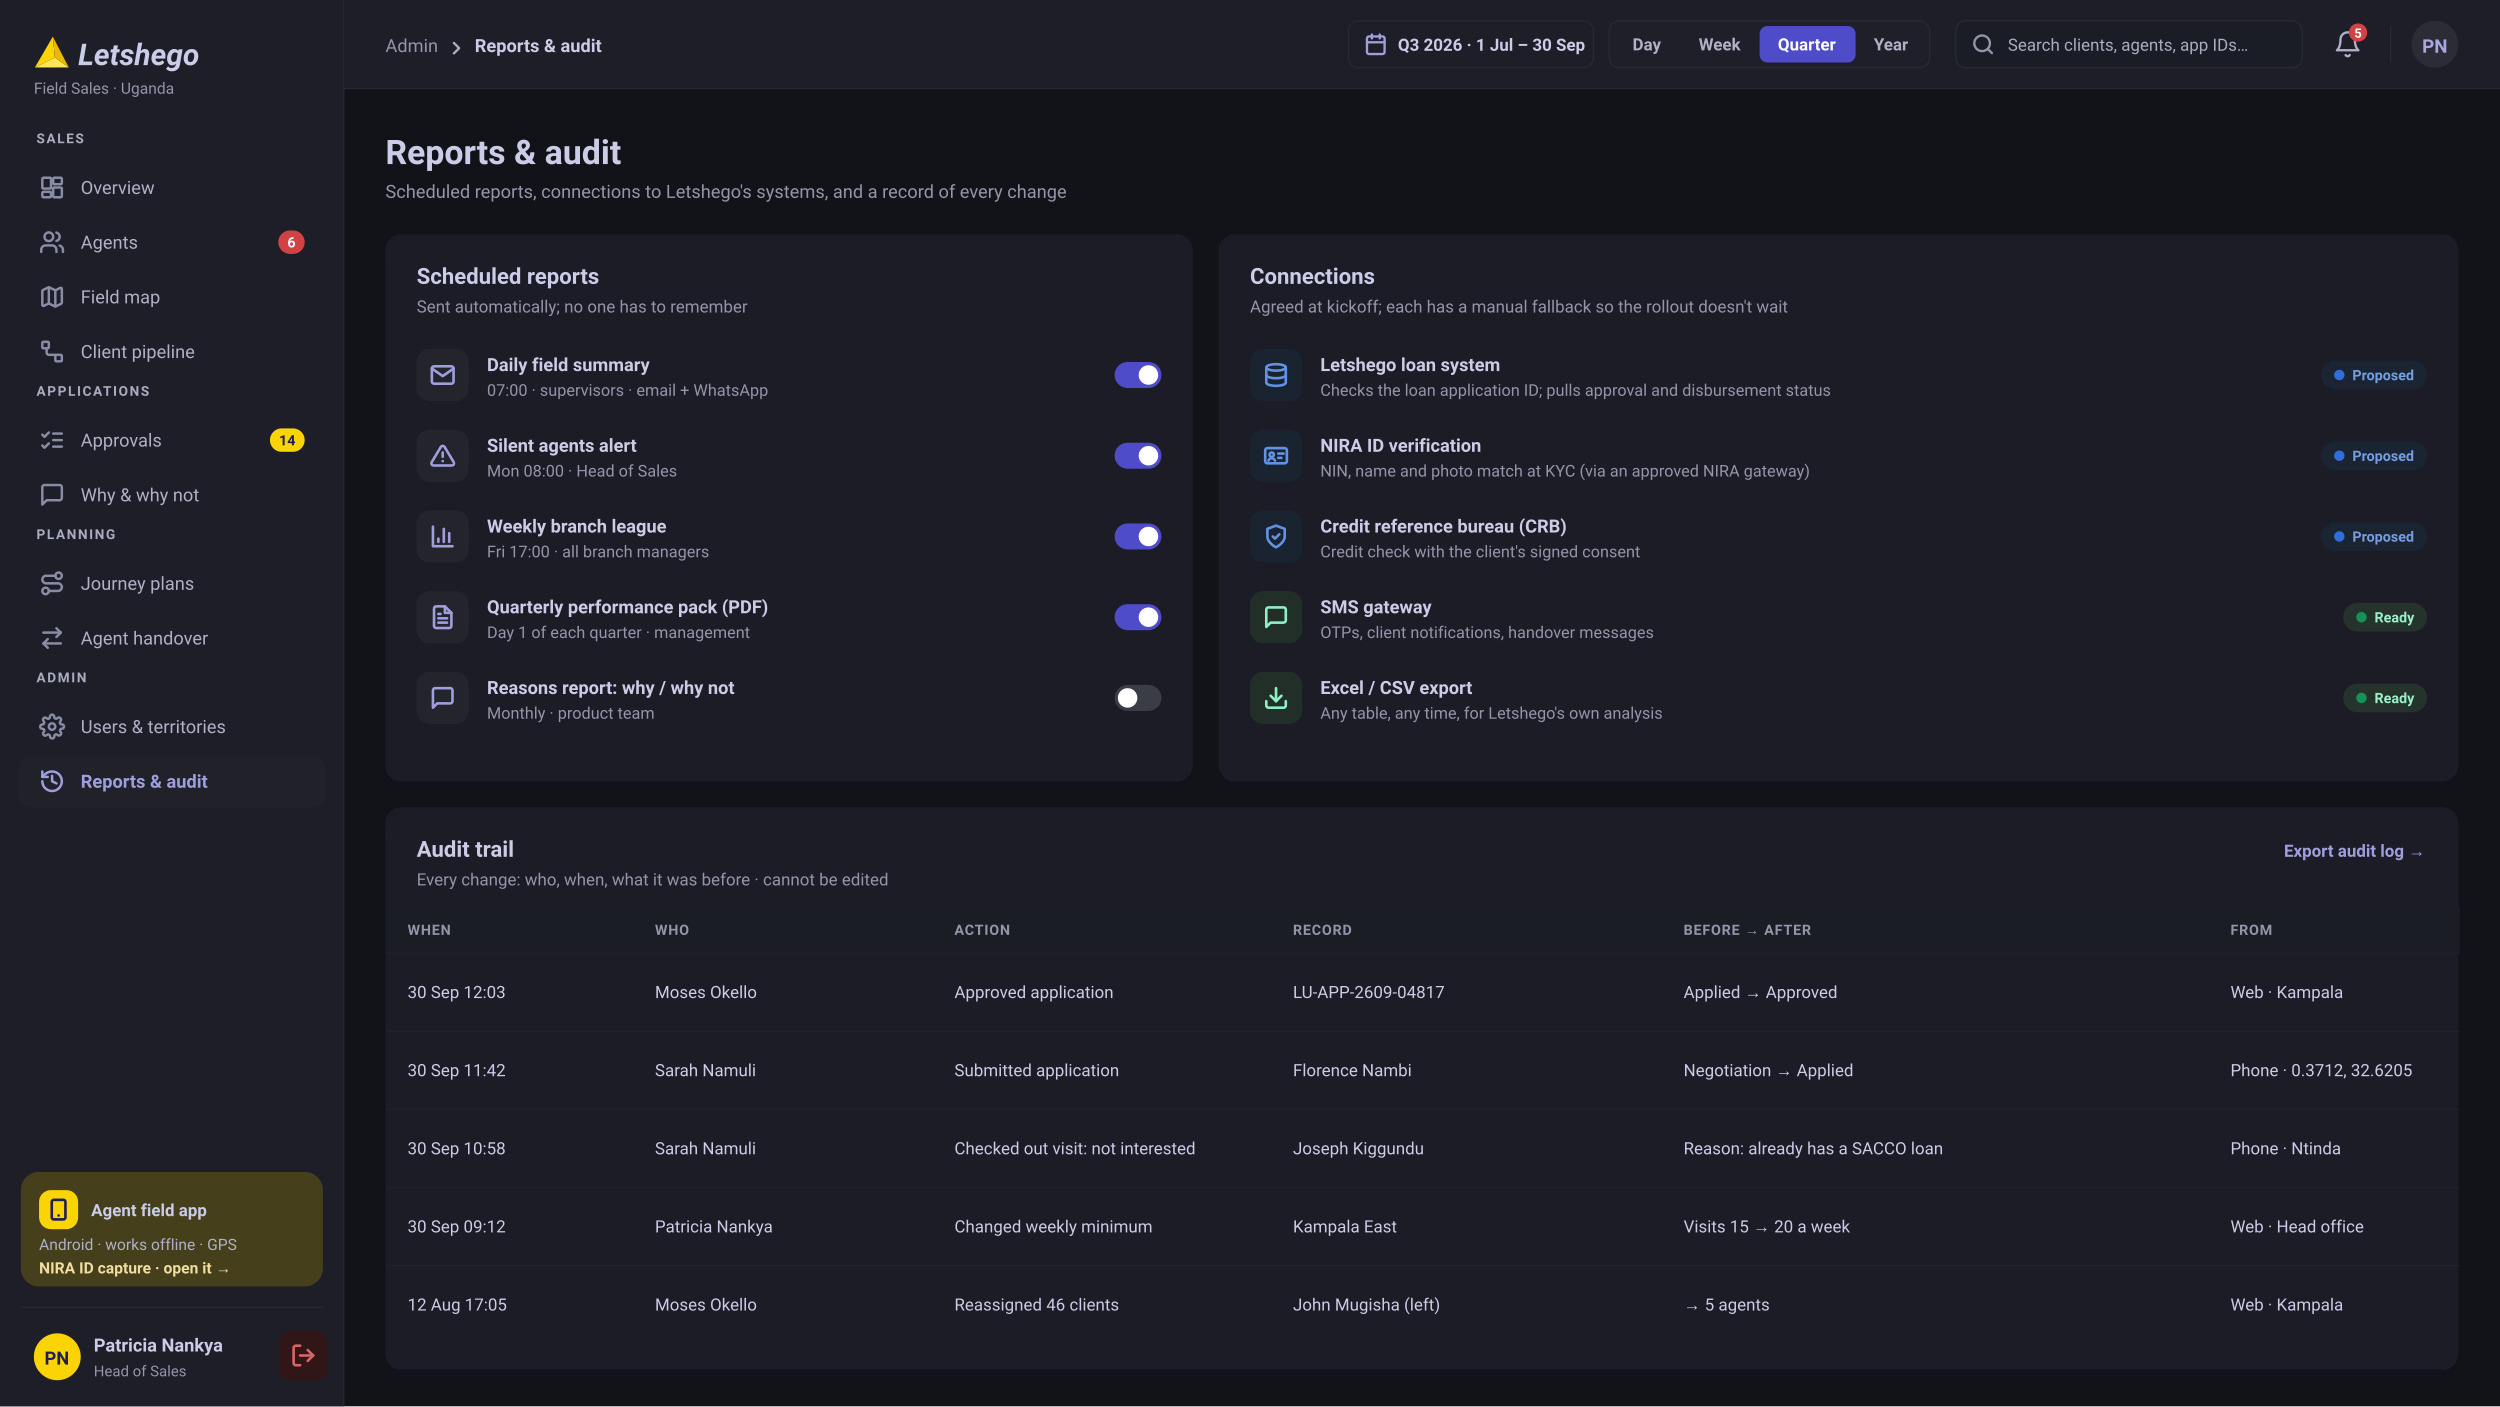
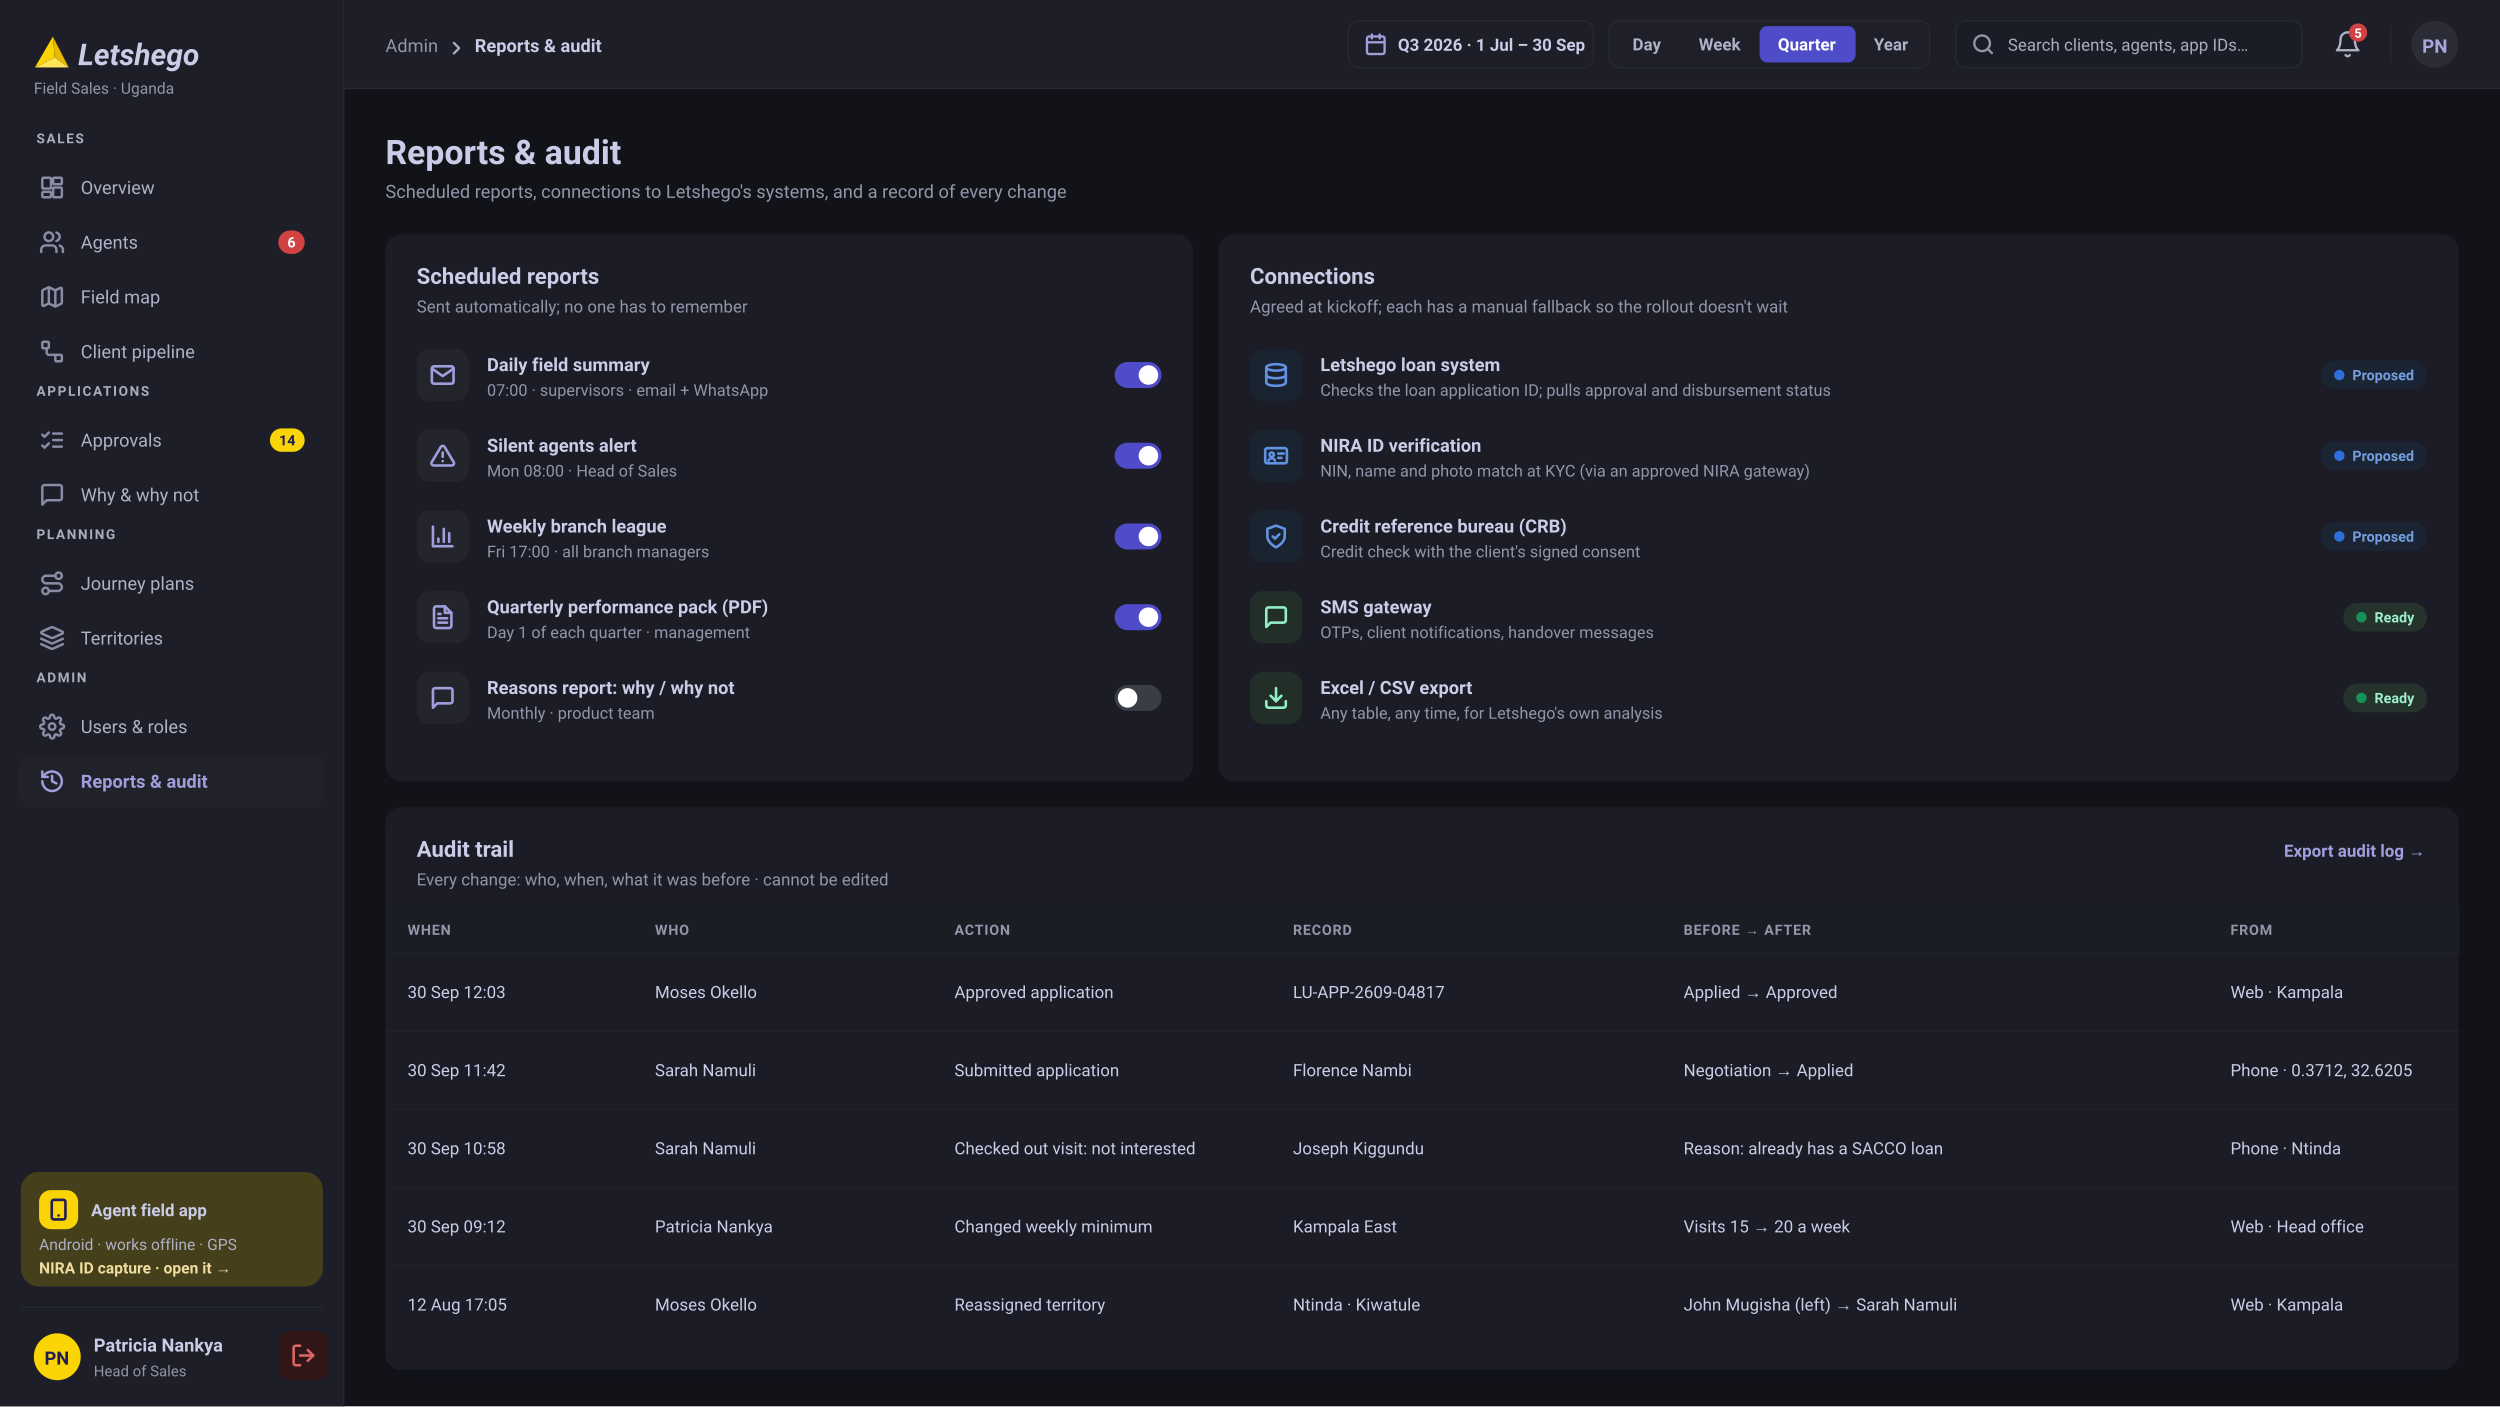
<svg xmlns="http://www.w3.org/2000/svg" width="1920" height="1080" viewBox="0 0 1920 1080">
  <defs>
    <filter id="soft" x="-20%" y="-20%" width="140%" height="170%">
      <feDropShadow dx="0" dy="6" stdDeviation="9" flood-color="#1B1C3A" flood-opacity="0.07" />
    </filter>
  </defs>
  <rect id="page-background" x="0.0" y="0.0" width="1920.0" height="1080.0" fill="#121319" />
  <g id="sidebar">
    <rect id="sidebar-bg" x="0.0" y="0.0" width="264.0" height="1080.0" fill="#1D1E27" />
    <line x1="264.0" y1="0.0" x2="264.0" y2="1080.0" stroke="#282932" stroke-width="1" />
    <g id="letshego-wordmark">
      <g id="letshego-triangle">
        <path d="M40.6 28.1 L26.8 51.8 L42.1 44.2 Z" fill="#FBD405" />
        <path d="M40.6 28.1 L42.1 44.2 L52.8 51.8 Z" fill="#E9B800" />
        <path d="M26.8 51.8 L42.1 44.2 L52.8 51.8 Z" fill="#FFE457" />
      </g>
      <text id="Letshego" x="60.0" y="50.0" font-family="Segoe UI, Roboto, Helvetica Neue, Arial, sans-serif" font-size="23" font-weight="700" fill="#CBCCE7" font-style="italic">Letshego</text>
    </g>
    <text id="product-sub" x="26.0" y="72.0" font-family="Segoe UI, Roboto, Helvetica Neue, Arial, sans-serif" font-size="12" font-weight="400" fill="#9396AA">Field Sales · Uganda</text>
    <text id="nav-group-SALES" x="28.0" y="110.0" font-family="Segoe UI, Roboto, Helvetica Neue, Arial, sans-serif" font-size="10.5" font-weight="600" fill="#AAACC0" letter-spacing="1.2">SALES</text>
    <g id="nav-Overview">
      <g id="icon-grid" transform="translate(30.0 134.0) scale(0.8333)">
        <path d="M4 3h6a1 1 0 0 1 1 1v8a1 1 0 0 1-1 1H4a1 1 0 0 1-1-1V4a1 1 0 0 1 1-1z" fill="none" stroke="#898CA5" stroke-width="2.28" stroke-linecap="round" stroke-linejoin="round" />
        <path d="M14 3h6a1 1 0 0 1 1 1v4a1 1 0 0 1-1 1h-6a1 1 0 0 1-1-1V4a1 1 0 0 1 1-1z" fill="none" stroke="#898CA5" stroke-width="2.28" stroke-linecap="round" stroke-linejoin="round" />
        <path d="M14 12h6a1 1 0 0 1 1 1v7a1 1 0 0 1-1 1h-6a1 1 0 0 1-1-1v-7a1 1 0 0 1 1-1z" fill="none" stroke="#898CA5" stroke-width="2.28" stroke-linecap="round" stroke-linejoin="round" />
        <path d="M4 16h6a1 1 0 0 1 1 1v3a1 1 0 0 1-1 1H4a1 1 0 0 1-1-1v-3a1 1 0 0 1 1-1z" fill="none" stroke="#898CA5" stroke-width="2.28" stroke-linecap="round" stroke-linejoin="round" />
      </g>
      <text id="label" x="62.0" y="149.0" font-family="Segoe UI, Roboto, Helvetica Neue, Arial, sans-serif" font-size="14" font-weight="400" fill="#B0B1C7">Overview</text>
    </g>
    <g id="nav-Agents">
      <g id="icon-users" transform="translate(30.0 176.0) scale(0.8333)">
        <path d="M16 21v-2a4 4 0 0 0-4-4H6a4 4 0 0 0-4 4v2" fill="none" stroke="#898CA5" stroke-width="2.28" stroke-linecap="round" stroke-linejoin="round" />
        <path d="M9 3a4 4 0 1 0 0 8 4 4 0 1 0 0-8z" fill="none" stroke="#898CA5" stroke-width="2.28" stroke-linecap="round" stroke-linejoin="round" />
        <path d="M22 21v-2a4 4 0 0 0-3-3.87" fill="none" stroke="#898CA5" stroke-width="2.28" stroke-linecap="round" stroke-linejoin="round" />
        <path d="M16 3.13a4 4 0 0 1 0 7.75" fill="none" stroke="#898CA5" stroke-width="2.28" stroke-linecap="round" stroke-linejoin="round" />
      </g>
      <text id="label-2" x="62.0" y="191.0" font-family="Segoe UI, Roboto, Helvetica Neue, Arial, sans-serif" font-size="14" font-weight="400" fill="#B0B1C7">Agents</text>
      <rect id="badge" x="213.7" y="177.0" width="20.3" height="18.0" rx="9" fill="#D14343" />
      <text id="badge-n" x="220.7" y="190.0" font-family="Segoe UI, Roboto, Helvetica Neue, Arial, sans-serif" font-size="11" font-weight="700" fill="#FFFFFF">6</text>
    </g>
    <g id="nav-Field-map">
      <g id="icon-map" transform="translate(30.0 218.0) scale(0.8333)">
        <path d="M14.1 5.55a2 2 0 0 0 1.8 0l3.65-1.83A1 1 0 0 1 21 4.62v12.76a1 1 0 0 1-.55.9l-4.55 2.27a2 2 0 0 1-1.8 0l-4.2-2.1a2 2 0 0 0-1.8 0l-3.65 1.83A1 1 0 0 1 3 19.38V6.62a1 1 0 0 1 .55-.9l4.55-2.27a2 2 0 0 1 1.8 0z" fill="none" stroke="#898CA5" stroke-width="2.28" stroke-linecap="round" stroke-linejoin="round" />
        <path d="M15 5.76v15" fill="none" stroke="#898CA5" stroke-width="2.28" stroke-linecap="round" stroke-linejoin="round" />
        <path d="M9 3.24v15" fill="none" stroke="#898CA5" stroke-width="2.28" stroke-linecap="round" stroke-linejoin="round" />
      </g>
      <text id="label-3" x="62.0" y="233.0" font-family="Segoe UI, Roboto, Helvetica Neue, Arial, sans-serif" font-size="14" font-weight="400" fill="#B0B1C7">Field map</text>
    </g>
    <g id="nav-Client-pipeline">
      <g id="icon-workflow" transform="translate(30.0 260.0) scale(0.8333)">
        <path d="M4 3h4a1 1 0 0 1 1 1v4a1 1 0 0 1-1 1H4a1 1 0 0 1-1-1V4a1 1 0 0 1 1-1z" fill="none" stroke="#898CA5" stroke-width="2.28" stroke-linecap="round" stroke-linejoin="round" />
        <path d="M16 15h4a1 1 0 0 1 1 1v4a1 1 0 0 1-1 1h-4a1 1 0 0 1-1-1v-4a1 1 0 0 1 1-1z" fill="none" stroke="#898CA5" stroke-width="2.28" stroke-linecap="round" stroke-linejoin="round" />
        <path d="M7 9v4a2 2 0 0 0 2 2h6" fill="none" stroke="#898CA5" stroke-width="2.28" stroke-linecap="round" stroke-linejoin="round" />
      </g>
      <text id="label-4" x="62.0" y="275.0" font-family="Segoe UI, Roboto, Helvetica Neue, Arial, sans-serif" font-size="14" font-weight="400" fill="#B0B1C7">Client pipeline</text>
    </g>
    <text id="nav-group-APPLICATIONS" x="28.0" y="304.0" font-family="Segoe UI, Roboto, Helvetica Neue, Arial, sans-serif" font-size="10.5" font-weight="600" fill="#AAACC0" letter-spacing="1.2">APPLICATIONS</text>
    <g id="nav-Approvals">
      <g id="icon-listcheck" transform="translate(30.0 328.0) scale(0.8333)">
        <path d="M3 17l2 2 4-4" fill="none" stroke="#898CA5" stroke-width="2.28" stroke-linecap="round" stroke-linejoin="round" />
        <path d="M3 7l2 2 4-4" fill="none" stroke="#898CA5" stroke-width="2.28" stroke-linecap="round" stroke-linejoin="round" />
        <path d="M13 6h8" fill="none" stroke="#898CA5" stroke-width="2.28" stroke-linecap="round" stroke-linejoin="round" />
        <path d="M13 12h8" fill="none" stroke="#898CA5" stroke-width="2.28" stroke-linecap="round" stroke-linejoin="round" />
        <path d="M13 18h8" fill="none" stroke="#898CA5" stroke-width="2.28" stroke-linecap="round" stroke-linejoin="round" />
      </g>
      <text id="label-5" x="62.0" y="343.0" font-family="Segoe UI, Roboto, Helvetica Neue, Arial, sans-serif" font-size="14" font-weight="400" fill="#B0B1C7">Approvals</text>
      <rect id="badge-2" x="207.3" y="329.0" width="26.7" height="18.0" rx="9" fill="#FBD405" />
      <text id="badge-n-2" x="214.3" y="342.0" font-family="Segoe UI, Roboto, Helvetica Neue, Arial, sans-serif" font-size="11" font-weight="700" fill="#1F1E57">14</text>
    </g>
    <g id="nav-Why-why-not">
      <g id="icon-message" transform="translate(30.0 370.0) scale(0.8333)">
        <path d="M21 15a2 2 0 0 1-2 2H7l-4 4V5a2 2 0 0 1 2-2h14a2 2 0 0 1 2 2z" fill="none" stroke="#898CA5" stroke-width="2.28" stroke-linecap="round" stroke-linejoin="round" />
      </g>
      <text id="label-6" x="62.0" y="385.0" font-family="Segoe UI, Roboto, Helvetica Neue, Arial, sans-serif" font-size="14" font-weight="400" fill="#B0B1C7">Why &amp; why not</text>
    </g>
    <text id="nav-group-PLANNING" x="28.0" y="414.0" font-family="Segoe UI, Roboto, Helvetica Neue, Arial, sans-serif" font-size="10.5" font-weight="600" fill="#AAACC0" letter-spacing="1.2">PLANNING</text>
    <g id="nav-Journey-plans">
      <g id="icon-route" transform="translate(30.0 438.0) scale(0.8333)">
        <path d="M6 16a3 3 0 1 0 0 6 3 3 0 1 0 0-6z" fill="none" stroke="#898CA5" stroke-width="2.28" stroke-linecap="round" stroke-linejoin="round" />
        <path d="M9 19h8.5a3.5 3.5 0 0 0 0-7h-11a3.5 3.5 0 0 1 0-7H15" fill="none" stroke="#898CA5" stroke-width="2.28" stroke-linecap="round" stroke-linejoin="round" />
        <path d="M18 2a3 3 0 1 0 0 6 3 3 0 1 0 0-6z" fill="none" stroke="#898CA5" stroke-width="2.28" stroke-linecap="round" stroke-linejoin="round" />
      </g>
      <text id="label-7" x="62.0" y="453.0" font-family="Segoe UI, Roboto, Helvetica Neue, Arial, sans-serif" font-size="14" font-weight="400" fill="#B0B1C7">Journey plans</text>
    </g>
-     <g id="nav-Agent-handover">
-       <g id="icon-swap" transform="translate(30.0 480.0) scale(0.8333)">
-         <path d="M16 3l4 4-4 4" fill="none" stroke="#898CA5" stroke-width="2.28" stroke-linecap="round" stroke-linejoin="round" />
-         <path d="M20 7H4" fill="none" stroke="#898CA5" stroke-width="2.28" stroke-linecap="round" stroke-linejoin="round" />
-         <path d="M8 21l-4-4 4-4" fill="none" stroke="#898CA5" stroke-width="2.28" stroke-linecap="round" stroke-linejoin="round" />
-         <path d="M4 17h16" fill="none" stroke="#898CA5" stroke-width="2.28" stroke-linecap="round" stroke-linejoin="round" />
-       </g>
-       <text id="label-8" x="62.0" y="495.0" font-family="Segoe UI, Roboto, Helvetica Neue, Arial, sans-serif" font-size="14" font-weight="400" fill="#B0B1C7">Agent handover</text>
+     <g id="nav-Territories">
+       <g id="icon-layers" transform="translate(30.0 480.0) scale(0.8333)">
+         <path d="M12.83 2.18a2 2 0 0 0-1.66 0L2.6 6.08a1 1 0 0 0 0 1.83l8.58 3.91a2 2 0 0 0 1.66 0l8.58-3.9a1 1 0 0 0 0-1.83z" fill="none" stroke="#898CA5" stroke-width="2.28" stroke-linecap="round" stroke-linejoin="round" />
+         <path d="M22 17.65l-9.17 4.16a2 2 0 0 1-1.66 0L2 17.65" fill="none" stroke="#898CA5" stroke-width="2.28" stroke-linecap="round" stroke-linejoin="round" />
+         <path d="M22 12.65l-9.17 4.16a2 2 0 0 1-1.66 0L2 12.65" fill="none" stroke="#898CA5" stroke-width="2.28" stroke-linecap="round" stroke-linejoin="round" />
+       </g>
+       <text id="label-8" x="62.0" y="495.0" font-family="Segoe UI, Roboto, Helvetica Neue, Arial, sans-serif" font-size="14" font-weight="400" fill="#B0B1C7">Territories</text>
    </g>
    <text id="nav-group-ADMIN" x="28.0" y="524.0" font-family="Segoe UI, Roboto, Helvetica Neue, Arial, sans-serif" font-size="10.5" font-weight="600" fill="#AAACC0" letter-spacing="1.2">ADMIN</text>
-     <g id="nav-Users-territories">
+     <g id="nav-Users-roles">
      <g id="icon-settings" transform="translate(30.0 548.0) scale(0.8333)">
        <path d="M12 9a3 3 0 1 0 0 6 3 3 0 1 0 0-6z" fill="none" stroke="#898CA5" stroke-width="2.28" stroke-linecap="round" stroke-linejoin="round" />
        <path d="M19.4 15a1.65 1.65 0 0 0 .33 1.82l.06.06a2 2 0 1 1-2.83 2.83l-.06-.06a1.65 1.65 0 0 0-1.82-.33 1.65 1.65 0 0 0-1 1.51V21a2 2 0 0 1-4 0v-.09A1.65 1.65 0 0 0 9 19.4a1.65 1.65 0 0 0-1.82.33l-.06.06a2 2 0 1 1-2.83-2.83l.06-.06a1.65 1.65 0 0 0 .33-1.82 1.65 1.65 0 0 0-1.51-1H3a2 2 0 0 1 0-4h.09A1.65 1.65 0 0 0 4.6 9a1.65 1.65 0 0 0-.33-1.82l-.06-.06a2 2 0 1 1 2.83-2.83l.06.06a1.65 1.65 0 0 0 1.82.33H9a1.65 1.65 0 0 0 1-1.51V3a2 2 0 0 1 4 0v.09a1.65 1.65 0 0 0 1 1.51 1.65 1.65 0 0 0 1.82-.33l.06-.06a2 2 0 1 1 2.83 2.83l-.06.06a1.65 1.65 0 0 0-.33 1.82V9a1.65 1.65 0 0 0 1.51 1H21a2 2 0 0 1 0 4h-.09a1.65 1.65 0 0 0-1.51 1z" fill="none" stroke="#898CA5" stroke-width="2.28" stroke-linecap="round" stroke-linejoin="round" />
      </g>
-       <text id="label-9" x="62.0" y="563.0" font-family="Segoe UI, Roboto, Helvetica Neue, Arial, sans-serif" font-size="14" font-weight="400" fill="#B0B1C7">Users &amp; territories</text>
+       <text id="label-9" x="62.0" y="563.0" font-family="Segoe UI, Roboto, Helvetica Neue, Arial, sans-serif" font-size="14" font-weight="400" fill="#B0B1C7">Users &amp; roles</text>
    </g>
    <g id="nav-Reports-audit">
      <rect id="active-bg" x="14.0" y="580.0" width="236.0" height="40.0" rx="10" fill="#21212A" />
      <g id="icon-history" transform="translate(30.0 590.0) scale(0.8333)">
        <path d="M3 12a9 9 0 1 0 9-9 9.75 9.75 0 0 0-6.74 2.74L3 8" fill="none" stroke="#A09FDD" stroke-width="2.28" stroke-linecap="round" stroke-linejoin="round" />
        <path d="M3 3v5h5" fill="none" stroke="#A09FDD" stroke-width="2.28" stroke-linecap="round" stroke-linejoin="round" />
        <path d="M12 7v5l4 2" fill="none" stroke="#A09FDD" stroke-width="2.28" stroke-linecap="round" stroke-linejoin="round" />
      </g>
      <text id="label-10" x="62.0" y="605.0" font-family="Segoe UI, Roboto, Helvetica Neue, Arial, sans-serif" font-size="14" font-weight="600" fill="#A09FDD">Reports &amp; audit</text>
    </g>
    <g id="field-app-card">
      <rect id="app-card" x="16.0" y="900.0" width="232.0" height="88.0" rx="14" fill="#453F1C" />
      <rect x="30.0" y="914.0" width="30.0" height="30.0" rx="9" fill="#FBD405" />
      <g id="icon-phone" transform="translate(36.0 920.0) scale(0.75)">
        <path d="M7 2h10a2 2 0 0 1 2 2v16a2 2 0 0 1-2 2H7a2 2 0 0 1-2-2V4a2 2 0 0 1 2-2z" fill="none" stroke="#1F1E57" stroke-width="2.67" stroke-linecap="round" stroke-linejoin="round" />
        <path d="M12 18h.01" fill="none" stroke="#1F1E57" stroke-width="2.67" stroke-linecap="round" stroke-linejoin="round" />
      </g>
      <text id="Agent-field-app" x="70.0" y="934.0" font-family="Segoe UI, Roboto, Helvetica Neue, Arial, sans-serif" font-size="13" font-weight="700" fill="#CBCCE7">Agent field app</text>
      <text id="Android-works-offline-GP" x="30.0" y="960.0" font-family="Segoe UI, Roboto, Helvetica Neue, Arial, sans-serif" font-size="12" font-weight="400" fill="#B0B1C7">Android · works offline · GPS</text>
      <text id="NIRA-ID-capture-open-it" x="30.0" y="978.0" font-family="Segoe UI, Roboto, Helvetica Neue, Arial, sans-serif" font-size="12" font-weight="600" fill="#F1DD9F">NIRA ID capture · open it →</text>
    </g>
    <g id="sidebar-user">
      <line x1="16.0" y1="1004.0" x2="248.0" y2="1004.0" stroke="#282932" stroke-width="1" />
      <circle cx="44.0" cy="1042.0" r="18.0" fill="#FBD405" />
      <text id="PN" x="34.2" y="1048.0" font-family="Segoe UI, Roboto, Helvetica Neue, Arial, sans-serif" font-size="14" font-weight="700" fill="#1F1E57">PN</text>
      <text id="Patricia-Nankya" x="72.0" y="1038.0" font-family="Segoe UI, Roboto, Helvetica Neue, Arial, sans-serif" font-size="14" font-weight="600" fill="#CBCCE7">Patricia Nankya</text>
      <text id="Head-of-Sales" x="72.0" y="1057.0" font-family="Segoe UI, Roboto, Helvetica Neue, Arial, sans-serif" font-size="11.5" font-weight="400" fill="#9396AA">Head of Sales</text>
      <rect id="sign-out-button" x="214.0" y="1022.0" width="38.0" height="38.0" rx="10" fill="#301616" />
      <g id="icon-logout" transform="translate(223.0 1031.0) scale(0.8333)">
        <path d="M9 21H5a2 2 0 0 1-2-2V5a2 2 0 0 1 2-2h4" fill="none" stroke="#D96565" stroke-width="2.40" stroke-linecap="round" stroke-linejoin="round" />
        <path d="M16 17l5-5-5-5" fill="none" stroke="#D96565" stroke-width="2.40" stroke-linecap="round" stroke-linejoin="round" />
        <path d="M21 12H9" fill="none" stroke="#D96565" stroke-width="2.40" stroke-linecap="round" stroke-linejoin="round" />
      </g>
    </g>
  </g>
  <g id="top-bar">
    <rect id="top-bar-bg" x="264.0" y="0.0" width="1656.0" height="68.0" fill="#1D1E27" />
    <line x1="264.0" y1="68.0" x2="1920.0" y2="68.0" stroke="#282932" stroke-width="1" />
    <text id="crumb-Admin" x="296.0" y="40.0" font-family="Segoe UI, Roboto, Helvetica Neue, Arial, sans-serif" font-size="14" font-weight="400" fill="#9396AA">Admin</text>
    <g id="icon-chevright" transform="translate(342.6 29.0) scale(0.6667)">
      <path d="M9 18l6-6-6-6" fill="none" stroke="#AAACC0" stroke-width="2.70" stroke-linecap="round" stroke-linejoin="round" />
    </g>
    <text id="crumb-Reports-audit" x="364.6" y="40.0" font-family="Segoe UI, Roboto, Helvetica Neue, Arial, sans-serif" font-size="14" font-weight="600" fill="#CBCCE7">Reports &amp; audit</text>
    <g id="avatar-PN">
      <circle cx="1870.0" cy="34.0" r="18.0" fill="#2C2C37" />
      <text id="PN-2" x="1860.2" y="40.5" font-family="Segoe UI, Roboto, Helvetica Neue, Arial, sans-serif" font-size="14.4" font-weight="600" fill="#A8A7E0">PN</text>
    </g>
    <line x1="1836.0" y1="20.0" x2="1836.0" y2="48.0" stroke="#282932" stroke-width="1" />
    <g id="notifications">
      <g id="icon-bell" transform="translate(1792.0 23.0) scale(0.9167)">
        <path d="M6 8a6 6 0 0 1 12 0c0 7 3 9 3 9H3s3-2 3-9" fill="none" stroke="#B0B1C7" stroke-width="1.96" stroke-linecap="round" stroke-linejoin="round" />
        <path d="M10.3 21a1.94 1.94 0 0 0 3.4 0" fill="none" stroke="#B0B1C7" stroke-width="1.96" stroke-linecap="round" stroke-linejoin="round" />
      </g>
      <circle cx="1811.0" cy="25.0" r="7.0" fill="#D14343" />
      <text id="5" x="1808.1" y="29.0" font-family="Segoe UI, Roboto, Helvetica Neue, Arial, sans-serif" font-size="10" font-weight="700" fill="#FFFFFF">5</text>
    </g>
    <g id="search">
      <rect x="1502.0" y="16.0" width="266.0" height="36.0" rx="8" fill="#1B1D26" stroke="#282932" stroke-width="1" />
      <g id="icon-search" transform="translate(1514.0 25.0) scale(0.75)">
        <path d="M11 3a8 8 0 1 0 0 16 8 8 0 1 0 0-16z" fill="none" stroke="#9396AA" stroke-width="2.40" stroke-linecap="round" stroke-linejoin="round" />
        <path d="M21 21l-4.3-4.3" fill="none" stroke="#9396AA" stroke-width="2.40" stroke-linecap="round" stroke-linejoin="round" />
      </g>
      <text id="Search-clients-agents-app" x="1542.0" y="39.0" font-family="Segoe UI, Roboto, Helvetica Neue, Arial, sans-serif" font-size="13" font-weight="400" fill="#AAACC0">Search clients, agents, app IDs…</text>
    </g>
    <g id="segmented-control">
      <rect x="1235.8" y="16.0" width="246.2" height="36.0" rx="8" fill="#1E1F28" stroke="#282932" stroke-width="1" />
      <text id="Day" x="1253.8" y="38.7" font-family="Segoe UI, Roboto, Helvetica Neue, Arial, sans-serif" font-size="13" font-weight="600" fill="#B0B1C7">Day</text>
      <text id="Week" x="1304.6" y="38.7" font-family="Segoe UI, Roboto, Helvetica Neue, Arial, sans-serif" font-size="13" font-weight="600" fill="#B0B1C7">Week</text>
      <rect x="1351.4" y="20.0" width="73.7" height="28.0" rx="6" fill="#4F4CC9" />
      <text id="Quarter" x="1365.4" y="38.7" font-family="Segoe UI, Roboto, Helvetica Neue, Arial, sans-serif" font-size="13" font-weight="600" fill="#FFFFFF">Quarter</text>
      <text id="Year" x="1439.1" y="38.7" font-family="Segoe UI, Roboto, Helvetica Neue, Arial, sans-serif" font-size="13" font-weight="600" fill="#B0B1C7">Year</text>
    </g>
    <g id="date-range">
      <rect x="1035.6" y="16.0" width="188.2" height="36.0" rx="8" fill="#1D1E27" stroke="#282932" stroke-width="1" />
      <g id="icon-calendar" transform="translate(1047.6 25.0) scale(0.75)">
        <path d="M5 4h14a2 2 0 0 1 2 2v14a2 2 0 0 1-2 2H5a2 2 0 0 1-2-2V6a2 2 0 0 1 2-2z" fill="none" stroke="#A09FDD" stroke-width="2.40" stroke-linecap="round" stroke-linejoin="round" />
        <path d="M16 2v4" fill="none" stroke="#A09FDD" stroke-width="2.40" stroke-linecap="round" stroke-linejoin="round" />
        <path d="M8 2v4" fill="none" stroke="#A09FDD" stroke-width="2.40" stroke-linecap="round" stroke-linejoin="round" />
        <path d="M3 10h18" fill="none" stroke="#A09FDD" stroke-width="2.40" stroke-linecap="round" stroke-linejoin="round" />
      </g>
      <text id="Q3-2026-1-Jul-30-Sep" x="1073.6" y="39.0" font-family="Segoe UI, Roboto, Helvetica Neue, Arial, sans-serif" font-size="13" font-weight="600" fill="#CBCCE7">Q3 2026 · 1 Jul – 30 Sep</text>
    </g>
  </g>
  <text id="page-title" x="296.0" y="126.0" font-family="Segoe UI, Roboto, Helvetica Neue, Arial, sans-serif" font-size="26" font-weight="700" fill="#CBCCE7">Reports &amp; audit</text>
  <text id="page-subtitle" x="296.0" y="152.0" font-family="Segoe UI, Roboto, Helvetica Neue, Arial, sans-serif" font-size="14" font-weight="400" fill="#9396AA">Scheduled reports, connections to Letshego's systems, and a record of every change</text>
  <rect id="Scheduled-reports-bg" x="296.0" y="180.0" width="620.0" height="420.0" rx="12" fill="#1D1E27" filter="url(#soft)" />
  <text id="title" x="320.0" y="218.0" font-family="Segoe UI, Roboto, Helvetica Neue, Arial, sans-serif" font-size="17" font-weight="600" fill="#CBCCE7">Scheduled reports</text>
  <text id="subtitle" x="320.0" y="240.0" font-family="Segoe UI, Roboto, Helvetica Neue, Arial, sans-serif" font-size="13" font-weight="400" fill="#9396AA">Sent automatically; no one has to remember</text>
  <rect x="320.0" y="268.0" width="40.0" height="40.0" rx="10" fill="#24242D" />
  <g id="icon-mail" transform="translate(330.0 278.0) scale(0.8333)">
    <path d="M4 4h16a2 2 0 0 1 2 2v12a2 2 0 0 1-2 2H4a2 2 0 0 1-2-2V6a2 2 0 0 1 2-2z" fill="none" stroke="#A09FDD" stroke-width="2.40" stroke-linecap="round" stroke-linejoin="round" />
    <path d="M22 6l-10 7L2 6" fill="none" stroke="#A09FDD" stroke-width="2.40" stroke-linecap="round" stroke-linejoin="round" />
  </g>
  <text id="Daily-field-summary" x="374.0" y="285.0" font-family="Segoe UI, Roboto, Helvetica Neue, Arial, sans-serif" font-size="14" font-weight="600" fill="#CBCCE7">Daily field summary</text>
  <text id="07-00-supervisors-email" x="374.0" y="304.0" font-family="Segoe UI, Roboto, Helvetica Neue, Arial, sans-serif" font-size="12.5" font-weight="400" fill="#9396AA">07:00 · supervisors · email + WhatsApp</text>
  <g id="toggle">
    <rect x="856.0" y="278.0" width="36.0" height="20.0" rx="10" fill="#4F4CC9" />
    <circle cx="882.0" cy="288.0" r="7.5" fill="#FFFFFF" />
  </g>
  <rect x="320.0" y="330.0" width="40.0" height="40.0" rx="10" fill="#24242D" />
  <g id="icon-alert" transform="translate(330.0 340.0) scale(0.8333)">
    <path d="M10.29 3.86L1.82 18a2 2 0 0 0 1.71 3h16.94a2 2 0 0 0 1.71-3L13.71 3.86a2 2 0 0 0-3.42 0z" fill="none" stroke="#A09FDD" stroke-width="2.40" stroke-linecap="round" stroke-linejoin="round" />
    <path d="M12 9v4" fill="none" stroke="#A09FDD" stroke-width="2.40" stroke-linecap="round" stroke-linejoin="round" />
    <path d="M12 17h.01" fill="none" stroke="#A09FDD" stroke-width="2.40" stroke-linecap="round" stroke-linejoin="round" />
  </g>
  <text id="Silent-agents-alert" x="374.0" y="347.0" font-family="Segoe UI, Roboto, Helvetica Neue, Arial, sans-serif" font-size="14" font-weight="600" fill="#CBCCE7">Silent agents alert</text>
  <text id="Mon-08-00-Head-of-Sales" x="374.0" y="366.0" font-family="Segoe UI, Roboto, Helvetica Neue, Arial, sans-serif" font-size="12.5" font-weight="400" fill="#9396AA">Mon 08:00 · Head of Sales</text>
  <g id="toggle-2">
    <rect x="856.0" y="340.0" width="36.0" height="20.0" rx="10" fill="#4F4CC9" />
    <circle cx="882.0" cy="350.0" r="7.5" fill="#FFFFFF" />
  </g>
  <rect x="320.0" y="392.0" width="40.0" height="40.0" rx="10" fill="#24242D" />
  <g id="icon-bars" transform="translate(330.0 402.0) scale(0.8333)">
    <path d="M3 3v18h18" fill="none" stroke="#A09FDD" stroke-width="2.40" stroke-linecap="round" stroke-linejoin="round" />
    <path d="M18 17V9" fill="none" stroke="#A09FDD" stroke-width="2.40" stroke-linecap="round" stroke-linejoin="round" />
    <path d="M13 17V5" fill="none" stroke="#A09FDD" stroke-width="2.40" stroke-linecap="round" stroke-linejoin="round" />
    <path d="M8 17v-3" fill="none" stroke="#A09FDD" stroke-width="2.40" stroke-linecap="round" stroke-linejoin="round" />
  </g>
  <text id="Weekly-branch-league" x="374.0" y="409.0" font-family="Segoe UI, Roboto, Helvetica Neue, Arial, sans-serif" font-size="14" font-weight="600" fill="#CBCCE7">Weekly branch league</text>
  <text id="Fri-17-00-all-branch-manag" x="374.0" y="428.0" font-family="Segoe UI, Roboto, Helvetica Neue, Arial, sans-serif" font-size="12.5" font-weight="400" fill="#9396AA">Fri 17:00 · all branch managers</text>
  <g id="toggle-3">
    <rect x="856.0" y="402.0" width="36.0" height="20.0" rx="10" fill="#4F4CC9" />
    <circle cx="882.0" cy="412.0" r="7.5" fill="#FFFFFF" />
  </g>
  <rect x="320.0" y="454.0" width="40.0" height="40.0" rx="10" fill="#24242D" />
  <g id="icon-file" transform="translate(330.0 464.0) scale(0.8333)">
    <path d="M14 2H6a2 2 0 0 0-2 2v16a2 2 0 0 0 2 2h12a2 2 0 0 0 2-2V8z" fill="none" stroke="#A09FDD" stroke-width="2.40" stroke-linecap="round" stroke-linejoin="round" />
    <path d="M14 2v6h6" fill="none" stroke="#A09FDD" stroke-width="2.40" stroke-linecap="round" stroke-linejoin="round" />
    <path d="M16 13H8" fill="none" stroke="#A09FDD" stroke-width="2.40" stroke-linecap="round" stroke-linejoin="round" />
    <path d="M16 17H8" fill="none" stroke="#A09FDD" stroke-width="2.40" stroke-linecap="round" stroke-linejoin="round" />
    <path d="M10 9H8" fill="none" stroke="#A09FDD" stroke-width="2.40" stroke-linecap="round" stroke-linejoin="round" />
  </g>
  <text id="Quarterly-performance-pack" x="374.0" y="471.0" font-family="Segoe UI, Roboto, Helvetica Neue, Arial, sans-serif" font-size="14" font-weight="600" fill="#CBCCE7">Quarterly performance pack (PDF)</text>
  <text id="Day-1-of-each-quarter-mana" x="374.0" y="490.0" font-family="Segoe UI, Roboto, Helvetica Neue, Arial, sans-serif" font-size="12.5" font-weight="400" fill="#9396AA">Day 1 of each quarter · management</text>
  <g id="toggle-4">
    <rect x="856.0" y="464.0" width="36.0" height="20.0" rx="10" fill="#4F4CC9" />
    <circle cx="882.0" cy="474.0" r="7.5" fill="#FFFFFF" />
  </g>
  <rect x="320.0" y="516.0" width="40.0" height="40.0" rx="10" fill="#24242D" />
  <g id="icon-message-2" transform="translate(330.0 526.0) scale(0.8333)">
    <path d="M21 15a2 2 0 0 1-2 2H7l-4 4V5a2 2 0 0 1 2-2h14a2 2 0 0 1 2 2z" fill="none" stroke="#A09FDD" stroke-width="2.40" stroke-linecap="round" stroke-linejoin="round" />
  </g>
  <text id="Reasons-report-why-why-no" x="374.0" y="533.0" font-family="Segoe UI, Roboto, Helvetica Neue, Arial, sans-serif" font-size="14" font-weight="600" fill="#CBCCE7">Reasons report: why / why not</text>
  <text id="Monthly-product-team" x="374.0" y="552.0" font-family="Segoe UI, Roboto, Helvetica Neue, Arial, sans-serif" font-size="12.5" font-weight="400" fill="#9396AA">Monthly · product team</text>
  <g id="toggle-5">
    <rect x="856.0" y="526.0" width="36.0" height="20.0" rx="10" fill="#3A3C46" />
    <circle cx="866.0" cy="536.0" r="7.5" fill="#FFFFFF" />
  </g>
  <rect id="Connections-bg" x="936.0" y="180.0" width="952.0" height="420.0" rx="12" fill="#1D1E27" filter="url(#soft)" />
  <text id="title-2" x="960.0" y="218.0" font-family="Segoe UI, Roboto, Helvetica Neue, Arial, sans-serif" font-size="17" font-weight="600" fill="#CBCCE7">Connections</text>
  <text id="subtitle-2" x="960.0" y="240.0" font-family="Segoe UI, Roboto, Helvetica Neue, Arial, sans-serif" font-size="13" font-weight="400" fill="#9396AA">Agreed at kickoff; each has a manual fallback so the rollout doesn't wait</text>
  <rect x="960.0" y="268.0" width="40.0" height="40.0" rx="10" fill="#1A2330" />
  <g id="icon-database" transform="translate(970.0 278.0) scale(0.8333)">
    <path d="M12 2c5 0 9 1.34 9 3s-4 3-9 3-9-1.34-9-3 4-3 9-3z" fill="none" stroke="#6192E4" stroke-width="2.40" stroke-linecap="round" stroke-linejoin="round" />
    <path d="M3 5v14c0 1.66 4 3 9 3s9-1.34 9-3V5" fill="none" stroke="#6192E4" stroke-width="2.40" stroke-linecap="round" stroke-linejoin="round" />
    <path d="M3 12c0 1.66 4 3 9 3s9-1.34 9-3" fill="none" stroke="#6192E4" stroke-width="2.40" stroke-linecap="round" stroke-linejoin="round" />
  </g>
  <text id="Letshego-loan-system" x="1014.0" y="285.0" font-family="Segoe UI, Roboto, Helvetica Neue, Arial, sans-serif" font-size="14" font-weight="600" fill="#CBCCE7">Letshego loan system</text>
  <text id="Checks-the-loan-application" x="1014.0" y="304.0" font-family="Segoe UI, Roboto, Helvetica Neue, Arial, sans-serif" font-size="12.5" font-weight="400" fill="#9396AA">Checks the loan application ID; pulls approval and disbursement status</text>
  <g id="chip-Proposed">
    <rect x="1782.6" y="277.0" width="81.4" height="22.0" rx="11.0" fill="#1A2433" />
    <circle cx="1796.6" cy="288.0" r="4.0" fill="#2F6FDB" />
    <text id="Proposed" x="1806.6" y="292.0" font-family="Segoe UI, Roboto, Helvetica Neue, Arial, sans-serif" font-size="11" font-weight="600" fill="#769FE2">Proposed</text>
  </g>
  <rect x="960.0" y="330.0" width="40.0" height="40.0" rx="10" fill="#1A2330" />
  <g id="icon-idcard" transform="translate(970.0 340.0) scale(0.8333)">
    <path d="M4 5h16a2 2 0 0 1 2 2v10a2 2 0 0 1-2 2H4a2 2 0 0 1-2-2V7a2 2 0 0 1 2-2z" fill="none" stroke="#6192E4" stroke-width="2.40" stroke-linecap="round" stroke-linejoin="round" />
    <path d="M8 9a2 2 0 1 0 0 4 2 2 0 1 0 0-4z" fill="none" stroke="#6192E4" stroke-width="2.40" stroke-linecap="round" stroke-linejoin="round" />
    <path d="M5 16.5c.6-1.5 1.7-2.2 3-2.2s2.4.7 3 2.2" fill="none" stroke="#6192E4" stroke-width="2.40" stroke-linecap="round" stroke-linejoin="round" />
    <path d="M14 10h5" fill="none" stroke="#6192E4" stroke-width="2.40" stroke-linecap="round" stroke-linejoin="round" />
    <path d="M14 14h3" fill="none" stroke="#6192E4" stroke-width="2.40" stroke-linecap="round" stroke-linejoin="round" />
  </g>
  <text id="NIRA-ID-verification" x="1014.0" y="347.0" font-family="Segoe UI, Roboto, Helvetica Neue, Arial, sans-serif" font-size="14" font-weight="600" fill="#CBCCE7">NIRA ID verification</text>
  <text id="NIN-name-and-photo-match-at" x="1014.0" y="366.0" font-family="Segoe UI, Roboto, Helvetica Neue, Arial, sans-serif" font-size="12.5" font-weight="400" fill="#9396AA">NIN, name and photo match at KYC (via an approved NIRA gateway)</text>
  <g id="chip-Proposed-2">
    <rect x="1782.6" y="339.0" width="81.4" height="22.0" rx="11.0" fill="#1A2433" />
    <circle cx="1796.6" cy="350.0" r="4.0" fill="#2F6FDB" />
    <text id="Proposed-2" x="1806.6" y="354.0" font-family="Segoe UI, Roboto, Helvetica Neue, Arial, sans-serif" font-size="11" font-weight="600" fill="#769FE2">Proposed</text>
  </g>
  <rect x="960.0" y="392.0" width="40.0" height="40.0" rx="10" fill="#1A2330" />
  <g id="icon-shield" transform="translate(970.0 402.0) scale(0.8333)">
    <path d="M12 22s8-4 8-10V5l-8-3-8 3v7c0 6 8 10 8 10z" fill="none" stroke="#6192E4" stroke-width="2.40" stroke-linecap="round" stroke-linejoin="round" />
    <path d="M9 12l2 2 4-4" fill="none" stroke="#6192E4" stroke-width="2.40" stroke-linecap="round" stroke-linejoin="round" />
  </g>
  <text id="Credit-reference-bureau-CRB" x="1014.0" y="409.0" font-family="Segoe UI, Roboto, Helvetica Neue, Arial, sans-serif" font-size="14" font-weight="600" fill="#CBCCE7">Credit reference bureau (CRB)</text>
  <text id="Credit-check-with-the-client" x="1014.0" y="428.0" font-family="Segoe UI, Roboto, Helvetica Neue, Arial, sans-serif" font-size="12.5" font-weight="400" fill="#9396AA">Credit check with the client's signed consent</text>
  <g id="chip-Proposed-3">
    <rect x="1782.6" y="401.0" width="81.4" height="22.0" rx="11.0" fill="#1A2433" />
    <circle cx="1796.6" cy="412.0" r="4.0" fill="#2F6FDB" />
    <text id="Proposed-3" x="1806.6" y="416.0" font-family="Segoe UI, Roboto, Helvetica Neue, Arial, sans-serif" font-size="11" font-weight="600" fill="#769FE2">Proposed</text>
  </g>
  <rect x="960.0" y="454.0" width="40.0" height="40.0" rx="10" fill="#222F29" />
  <g id="icon-message-3" transform="translate(970.0 464.0) scale(0.8333)">
    <path d="M21 15a2 2 0 0 1-2 2H7l-4 4V5a2 2 0 0 1 2-2h14a2 2 0 0 1 2 2z" fill="none" stroke="#91EFC5" stroke-width="2.40" stroke-linecap="round" stroke-linejoin="round" />
  </g>
  <text id="SMS-gateway" x="1014.0" y="471.0" font-family="Segoe UI, Roboto, Helvetica Neue, Arial, sans-serif" font-size="14" font-weight="600" fill="#CBCCE7">SMS gateway</text>
  <text id="OTPs-client-notifications" x="1014.0" y="490.0" font-family="Segoe UI, Roboto, Helvetica Neue, Arial, sans-serif" font-size="12.5" font-weight="400" fill="#9396AA">OTPs, client notifications, handover messages</text>
  <g id="chip-Ready">
    <rect x="1799.6" y="463.0" width="64.4" height="22.0" rx="11.0" fill="#25332C" />
    <circle cx="1813.6" cy="474.0" r="4.0" fill="#15925A" />
    <text id="Ready" x="1823.6" y="478.0" font-family="Segoe UI, Roboto, Helvetica Neue, Arial, sans-serif" font-size="11" font-weight="600" fill="#9CF1CB">Ready</text>
  </g>
  <rect x="960.0" y="516.0" width="40.0" height="40.0" rx="10" fill="#222F29" />
  <g id="icon-download" transform="translate(970.0 526.0) scale(0.8333)">
    <path d="M21 15v4a2 2 0 0 1-2 2H5a2 2 0 0 1-2-2v-4" fill="none" stroke="#91EFC5" stroke-width="2.40" stroke-linecap="round" stroke-linejoin="round" />
    <path d="M7 10l5 5 5-5" fill="none" stroke="#91EFC5" stroke-width="2.40" stroke-linecap="round" stroke-linejoin="round" />
    <path d="M12 15V3" fill="none" stroke="#91EFC5" stroke-width="2.40" stroke-linecap="round" stroke-linejoin="round" />
  </g>
  <text id="Excel-CSV-export" x="1014.0" y="533.0" font-family="Segoe UI, Roboto, Helvetica Neue, Arial, sans-serif" font-size="14" font-weight="600" fill="#CBCCE7">Excel / CSV export</text>
  <text id="Any-table-any-time-for-Let" x="1014.0" y="552.0" font-family="Segoe UI, Roboto, Helvetica Neue, Arial, sans-serif" font-size="12.5" font-weight="400" fill="#9396AA">Any table, any time, for Letshego's own analysis</text>
  <g id="chip-Ready-2">
    <rect x="1799.6" y="525.0" width="64.4" height="22.0" rx="11.0" fill="#25332C" />
    <circle cx="1813.6" cy="536.0" r="4.0" fill="#15925A" />
    <text id="Ready-2" x="1823.6" y="540.0" font-family="Segoe UI, Roboto, Helvetica Neue, Arial, sans-serif" font-size="11" font-weight="600" fill="#9CF1CB">Ready</text>
  </g>
  <rect id="Audit-trail-bg" x="296.0" y="620.0" width="1592.0" height="432.0" rx="12" fill="#1D1E27" filter="url(#soft)" />
  <text id="title-3" x="320.0" y="658.0" font-family="Segoe UI, Roboto, Helvetica Neue, Arial, sans-serif" font-size="17" font-weight="600" fill="#CBCCE7">Audit trail</text>
  <text id="subtitle-3" x="320.0" y="680.0" font-family="Segoe UI, Roboto, Helvetica Neue, Arial, sans-serif" font-size="13" font-weight="400" fill="#9396AA">Every change: who, when, what it was before · cannot be edited</text>
  <text id="card-action" x="1754.1" y="658.0" font-family="Segoe UI, Roboto, Helvetica Neue, Arial, sans-serif" font-size="13" font-weight="600" fill="#A09FDD">Export audit log →</text>
  <g id="table">
    <rect id="header-bg" x="297.0" y="696.0" width="1592.0" height="36.0" fill="#1A1D24" />
    <text id="WHEN" x="313.0" y="718.0" font-family="Segoe UI, Roboto, Helvetica Neue, Arial, sans-serif" font-size="11" font-weight="600" fill="#9396AA" letter-spacing="0.6">WHEN</text>
    <text id="WHO" x="503.0" y="718.0" font-family="Segoe UI, Roboto, Helvetica Neue, Arial, sans-serif" font-size="11" font-weight="600" fill="#9396AA" letter-spacing="0.6">WHO</text>
    <text id="ACTION" x="733.0" y="718.0" font-family="Segoe UI, Roboto, Helvetica Neue, Arial, sans-serif" font-size="11" font-weight="600" fill="#9396AA" letter-spacing="0.6">ACTION</text>
    <text id="RECORD" x="993.0" y="718.0" font-family="Segoe UI, Roboto, Helvetica Neue, Arial, sans-serif" font-size="11" font-weight="600" fill="#9396AA" letter-spacing="0.6">RECORD</text>
    <text id="BEFORE-AFTER" x="1293.0" y="718.0" font-family="Segoe UI, Roboto, Helvetica Neue, Arial, sans-serif" font-size="11" font-weight="600" fill="#9396AA" letter-spacing="0.6">BEFORE → AFTER</text>
    <text id="FROM" x="1713.0" y="718.0" font-family="Segoe UI, Roboto, Helvetica Neue, Arial, sans-serif" font-size="11" font-weight="600" fill="#9396AA" letter-spacing="0.6">FROM</text>
    <g id="row-1">
      <line x1="297.0" y1="732.0" x2="1889.0" y2="732.0" stroke="#202129" stroke-width="1" />
      <text id="30-Sep-12-03" x="313.0" y="766.5" font-family="Segoe UI, Roboto, Helvetica Neue, Arial, sans-serif" font-size="13" font-weight="400" fill="#CBCCE7">30 Sep 12:03</text>
      <text id="Moses-Okello" x="503.0" y="766.5" font-family="Segoe UI, Roboto, Helvetica Neue, Arial, sans-serif" font-size="13" font-weight="400" fill="#CBCCE7">Moses Okello</text>
      <text id="Approved-application" x="733.0" y="766.5" font-family="Segoe UI, Roboto, Helvetica Neue, Arial, sans-serif" font-size="13" font-weight="400" fill="#CBCCE7">Approved application</text>
      <text id="LU-APP-2609-04817" x="993.0" y="766.5" font-family="Segoe UI, Roboto, Helvetica Neue, Arial, sans-serif" font-size="13" font-weight="400" fill="#CBCCE7">LU-APP-2609-04817</text>
      <text id="Applied-Approved" x="1293.0" y="766.5" font-family="Segoe UI, Roboto, Helvetica Neue, Arial, sans-serif" font-size="13" font-weight="400" fill="#CBCCE7">Applied → Approved</text>
      <text id="Web-Kampala" x="1713.0" y="766.5" font-family="Segoe UI, Roboto, Helvetica Neue, Arial, sans-serif" font-size="13" font-weight="400" fill="#CBCCE7">Web · Kampala</text>
    </g>
    <g id="row-2">
      <line x1="297.0" y1="792.0" x2="1889.0" y2="792.0" stroke="#202129" stroke-width="1" />
      <text id="30-Sep-11-42" x="313.0" y="826.5" font-family="Segoe UI, Roboto, Helvetica Neue, Arial, sans-serif" font-size="13" font-weight="400" fill="#CBCCE7">30 Sep 11:42</text>
      <text id="Sarah-Namuli" x="503.0" y="826.5" font-family="Segoe UI, Roboto, Helvetica Neue, Arial, sans-serif" font-size="13" font-weight="400" fill="#CBCCE7">Sarah Namuli</text>
      <text id="Submitted-application" x="733.0" y="826.5" font-family="Segoe UI, Roboto, Helvetica Neue, Arial, sans-serif" font-size="13" font-weight="400" fill="#CBCCE7">Submitted application</text>
      <text id="Florence-Nambi" x="993.0" y="826.5" font-family="Segoe UI, Roboto, Helvetica Neue, Arial, sans-serif" font-size="13" font-weight="400" fill="#CBCCE7">Florence Nambi</text>
      <text id="Negotiation-Applied" x="1293.0" y="826.5" font-family="Segoe UI, Roboto, Helvetica Neue, Arial, sans-serif" font-size="13" font-weight="400" fill="#CBCCE7">Negotiation → Applied</text>
      <text id="Phone-0-3712-32-6205" x="1713.0" y="826.5" font-family="Segoe UI, Roboto, Helvetica Neue, Arial, sans-serif" font-size="13" font-weight="400" fill="#CBCCE7">Phone · 0.3712, 32.6205</text>
    </g>
    <g id="row-3">
      <line x1="297.0" y1="852.0" x2="1889.0" y2="852.0" stroke="#202129" stroke-width="1" />
      <text id="30-Sep-10-58" x="313.0" y="886.5" font-family="Segoe UI, Roboto, Helvetica Neue, Arial, sans-serif" font-size="13" font-weight="400" fill="#CBCCE7">30 Sep 10:58</text>
      <text id="Sarah-Namuli-2" x="503.0" y="886.5" font-family="Segoe UI, Roboto, Helvetica Neue, Arial, sans-serif" font-size="13" font-weight="400" fill="#CBCCE7">Sarah Namuli</text>
      <text id="Checked-out-visit-not-inter" x="733.0" y="886.5" font-family="Segoe UI, Roboto, Helvetica Neue, Arial, sans-serif" font-size="13" font-weight="400" fill="#CBCCE7">Checked out visit: not interested</text>
      <text id="Joseph-Kiggundu" x="993.0" y="886.5" font-family="Segoe UI, Roboto, Helvetica Neue, Arial, sans-serif" font-size="13" font-weight="400" fill="#CBCCE7">Joseph Kiggundu</text>
      <text id="Reason-already-has-a-SACCO" x="1293.0" y="886.5" font-family="Segoe UI, Roboto, Helvetica Neue, Arial, sans-serif" font-size="13" font-weight="400" fill="#CBCCE7">Reason: already has a SACCO loan</text>
      <text id="Phone-Ntinda" x="1713.0" y="886.5" font-family="Segoe UI, Roboto, Helvetica Neue, Arial, sans-serif" font-size="13" font-weight="400" fill="#CBCCE7">Phone · Ntinda</text>
    </g>
    <g id="row-4">
      <line x1="297.0" y1="912.0" x2="1889.0" y2="912.0" stroke="#202129" stroke-width="1" />
      <text id="30-Sep-09-12" x="313.0" y="946.5" font-family="Segoe UI, Roboto, Helvetica Neue, Arial, sans-serif" font-size="13" font-weight="400" fill="#CBCCE7">30 Sep 09:12</text>
      <text id="Patricia-Nankya-2" x="503.0" y="946.5" font-family="Segoe UI, Roboto, Helvetica Neue, Arial, sans-serif" font-size="13" font-weight="400" fill="#CBCCE7">Patricia Nankya</text>
      <text id="Changed-weekly-minimum" x="733.0" y="946.5" font-family="Segoe UI, Roboto, Helvetica Neue, Arial, sans-serif" font-size="13" font-weight="400" fill="#CBCCE7">Changed weekly minimum</text>
      <text id="Kampala-East" x="993.0" y="946.5" font-family="Segoe UI, Roboto, Helvetica Neue, Arial, sans-serif" font-size="13" font-weight="400" fill="#CBCCE7">Kampala East</text>
      <text id="Visits-15-20-a-week" x="1293.0" y="946.5" font-family="Segoe UI, Roboto, Helvetica Neue, Arial, sans-serif" font-size="13" font-weight="400" fill="#CBCCE7">Visits 15 → 20 a week</text>
      <text id="Web-Head-office" x="1713.0" y="946.5" font-family="Segoe UI, Roboto, Helvetica Neue, Arial, sans-serif" font-size="13" font-weight="400" fill="#CBCCE7">Web · Head office</text>
    </g>
    <g id="row-5">
      <line x1="297.0" y1="972.0" x2="1889.0" y2="972.0" stroke="#202129" stroke-width="1" />
      <text id="12-Aug-17-05" x="313.0" y="1006.5" font-family="Segoe UI, Roboto, Helvetica Neue, Arial, sans-serif" font-size="13" font-weight="400" fill="#CBCCE7">12 Aug 17:05</text>
      <text id="Moses-Okello-2" x="503.0" y="1006.5" font-family="Segoe UI, Roboto, Helvetica Neue, Arial, sans-serif" font-size="13" font-weight="400" fill="#CBCCE7">Moses Okello</text>
-       <text id="Reassigned-46-clients" x="733.0" y="1006.5" font-family="Segoe UI, Roboto, Helvetica Neue, Arial, sans-serif" font-size="13" font-weight="400" fill="#CBCCE7">Reassigned 46 clients</text>
-       <text id="John-Mugisha-left" x="993.0" y="1006.5" font-family="Segoe UI, Roboto, Helvetica Neue, Arial, sans-serif" font-size="13" font-weight="400" fill="#CBCCE7">John Mugisha (left)</text>
-       <text id="5-agents" x="1293.0" y="1006.5" font-family="Segoe UI, Roboto, Helvetica Neue, Arial, sans-serif" font-size="13" font-weight="400" fill="#CBCCE7">→ 5 agents</text>
+       <text id="Reassigned-territory" x="733.0" y="1006.5" font-family="Segoe UI, Roboto, Helvetica Neue, Arial, sans-serif" font-size="13" font-weight="400" fill="#CBCCE7">Reassigned territory</text>
+       <text id="Ntinda-Kiwatule" x="993.0" y="1006.5" font-family="Segoe UI, Roboto, Helvetica Neue, Arial, sans-serif" font-size="13" font-weight="400" fill="#CBCCE7">Ntinda · Kiwatule</text>
+       <text id="John-Mugisha-left-Sarah" x="1293.0" y="1006.5" font-family="Segoe UI, Roboto, Helvetica Neue, Arial, sans-serif" font-size="13" font-weight="400" fill="#CBCCE7">John Mugisha (left) → Sarah Namuli</text>
      <text id="Web-Kampala-2" x="1713.0" y="1006.5" font-family="Segoe UI, Roboto, Helvetica Neue, Arial, sans-serif" font-size="13" font-weight="400" fill="#CBCCE7">Web · Kampala</text>
    </g>
  </g>
</svg>
